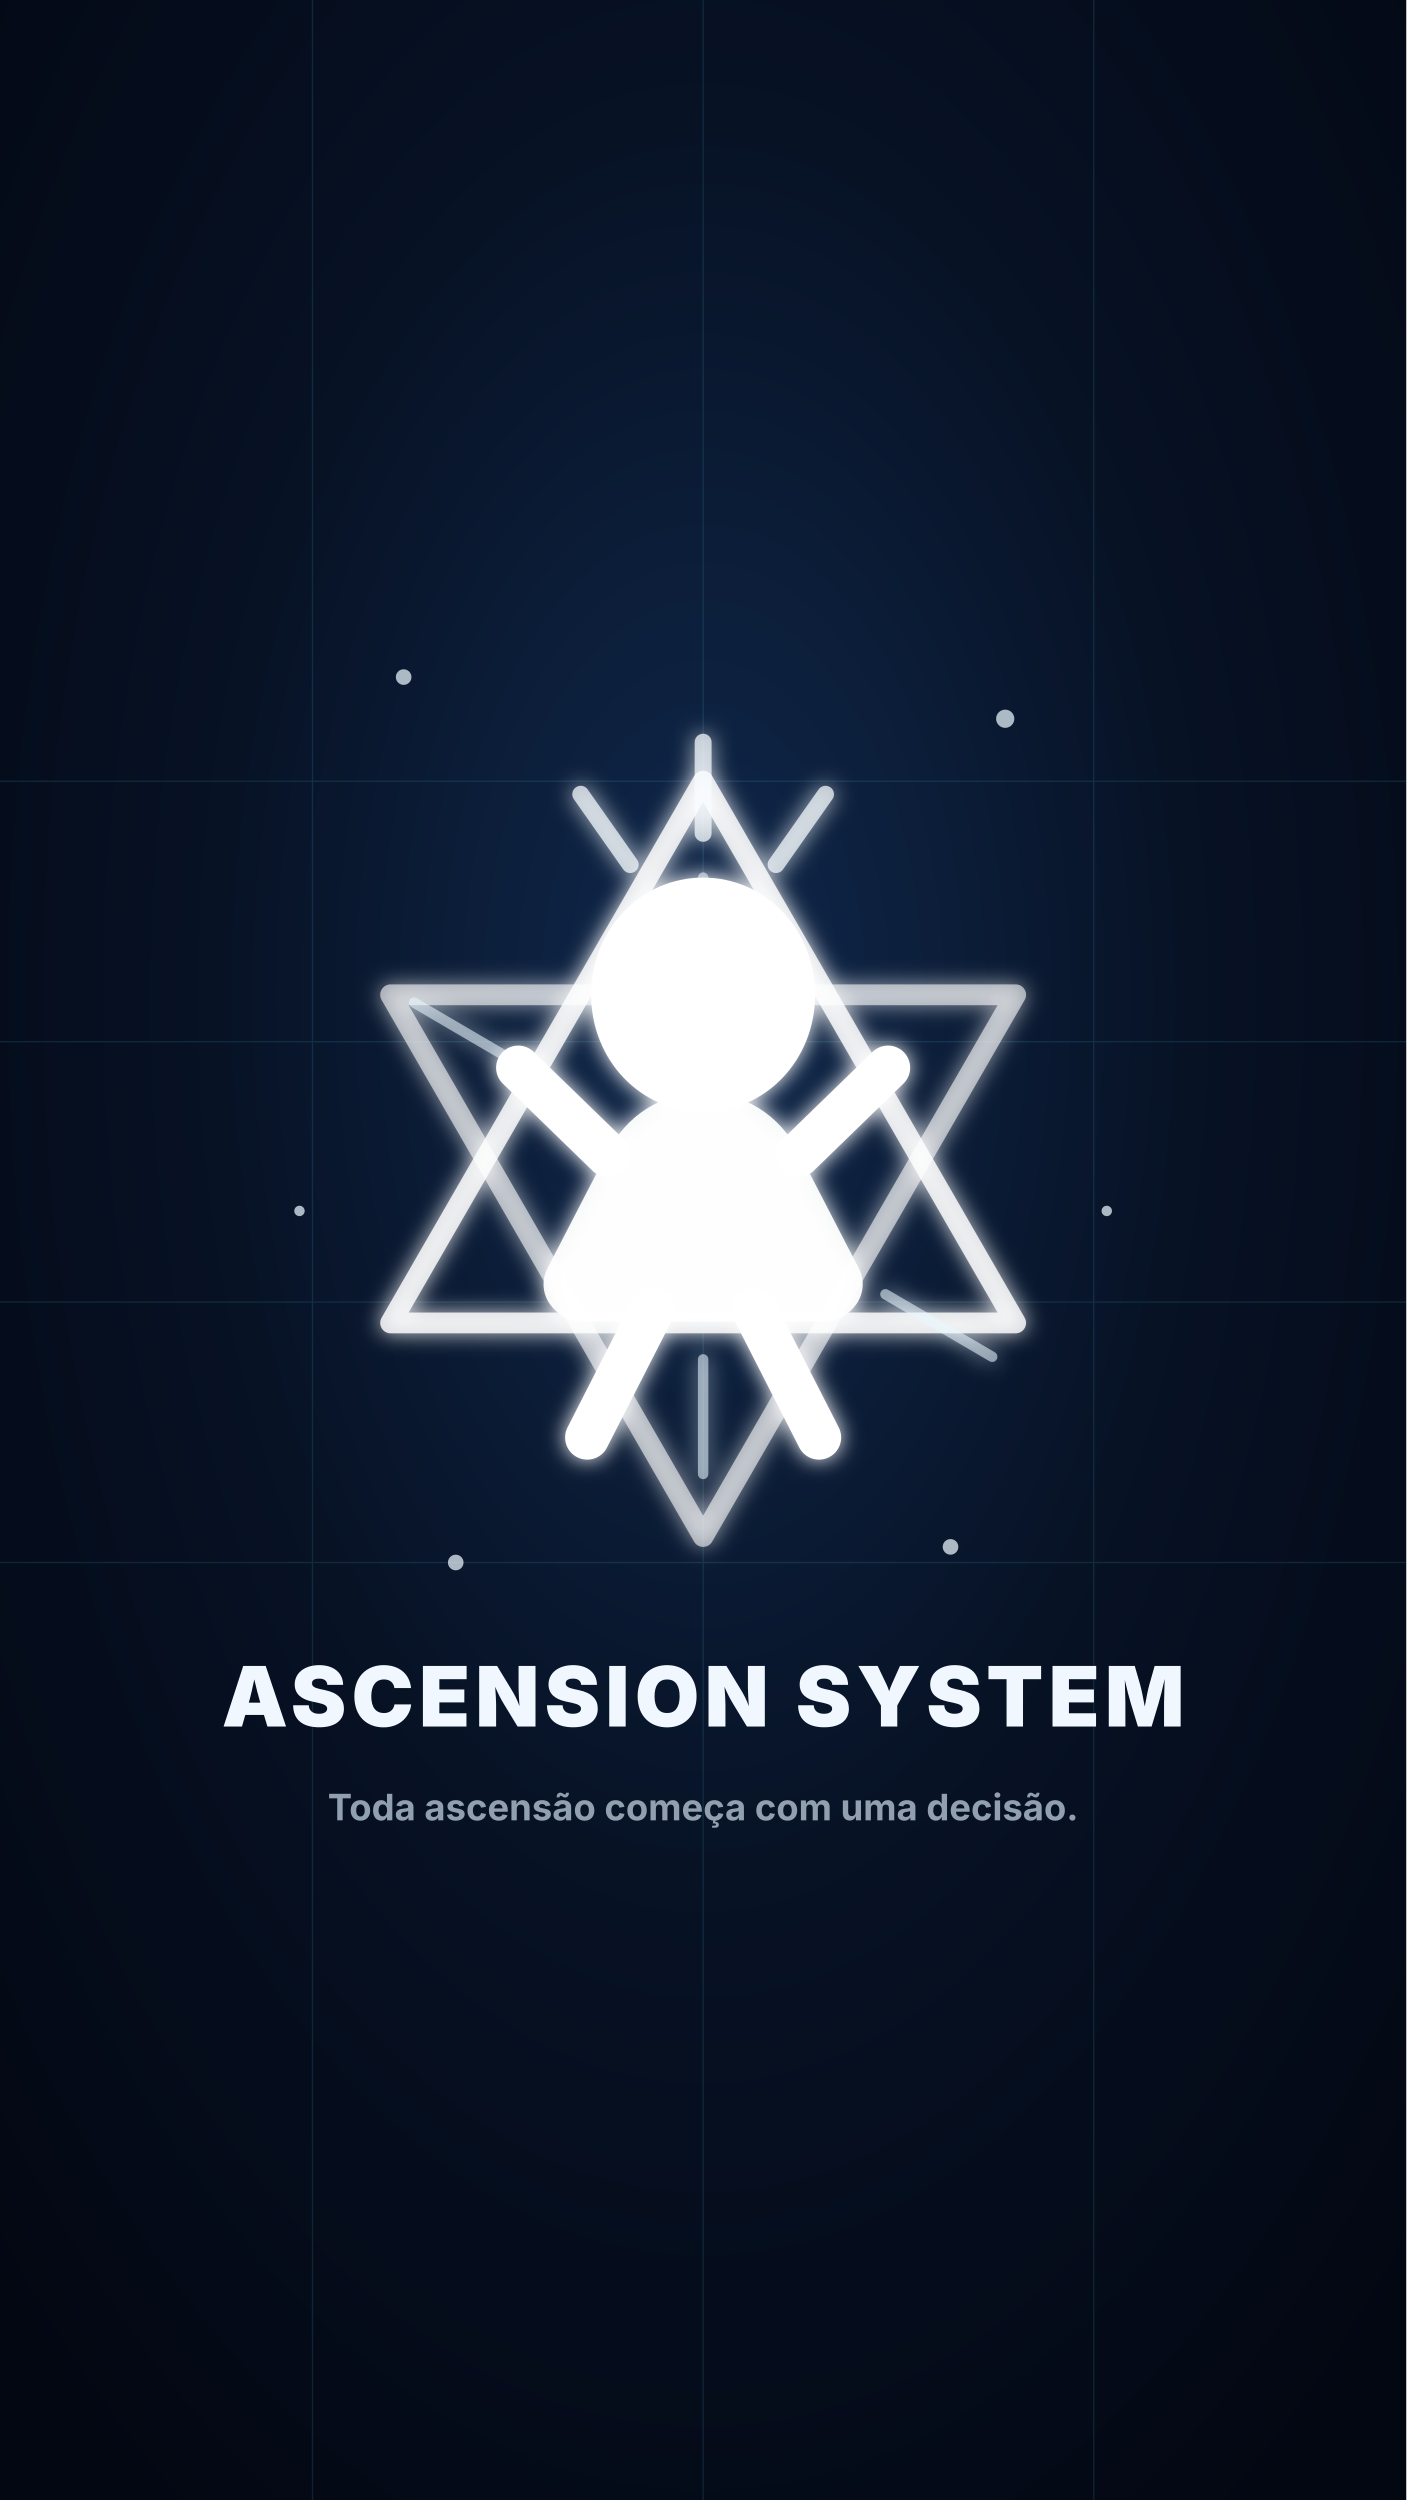
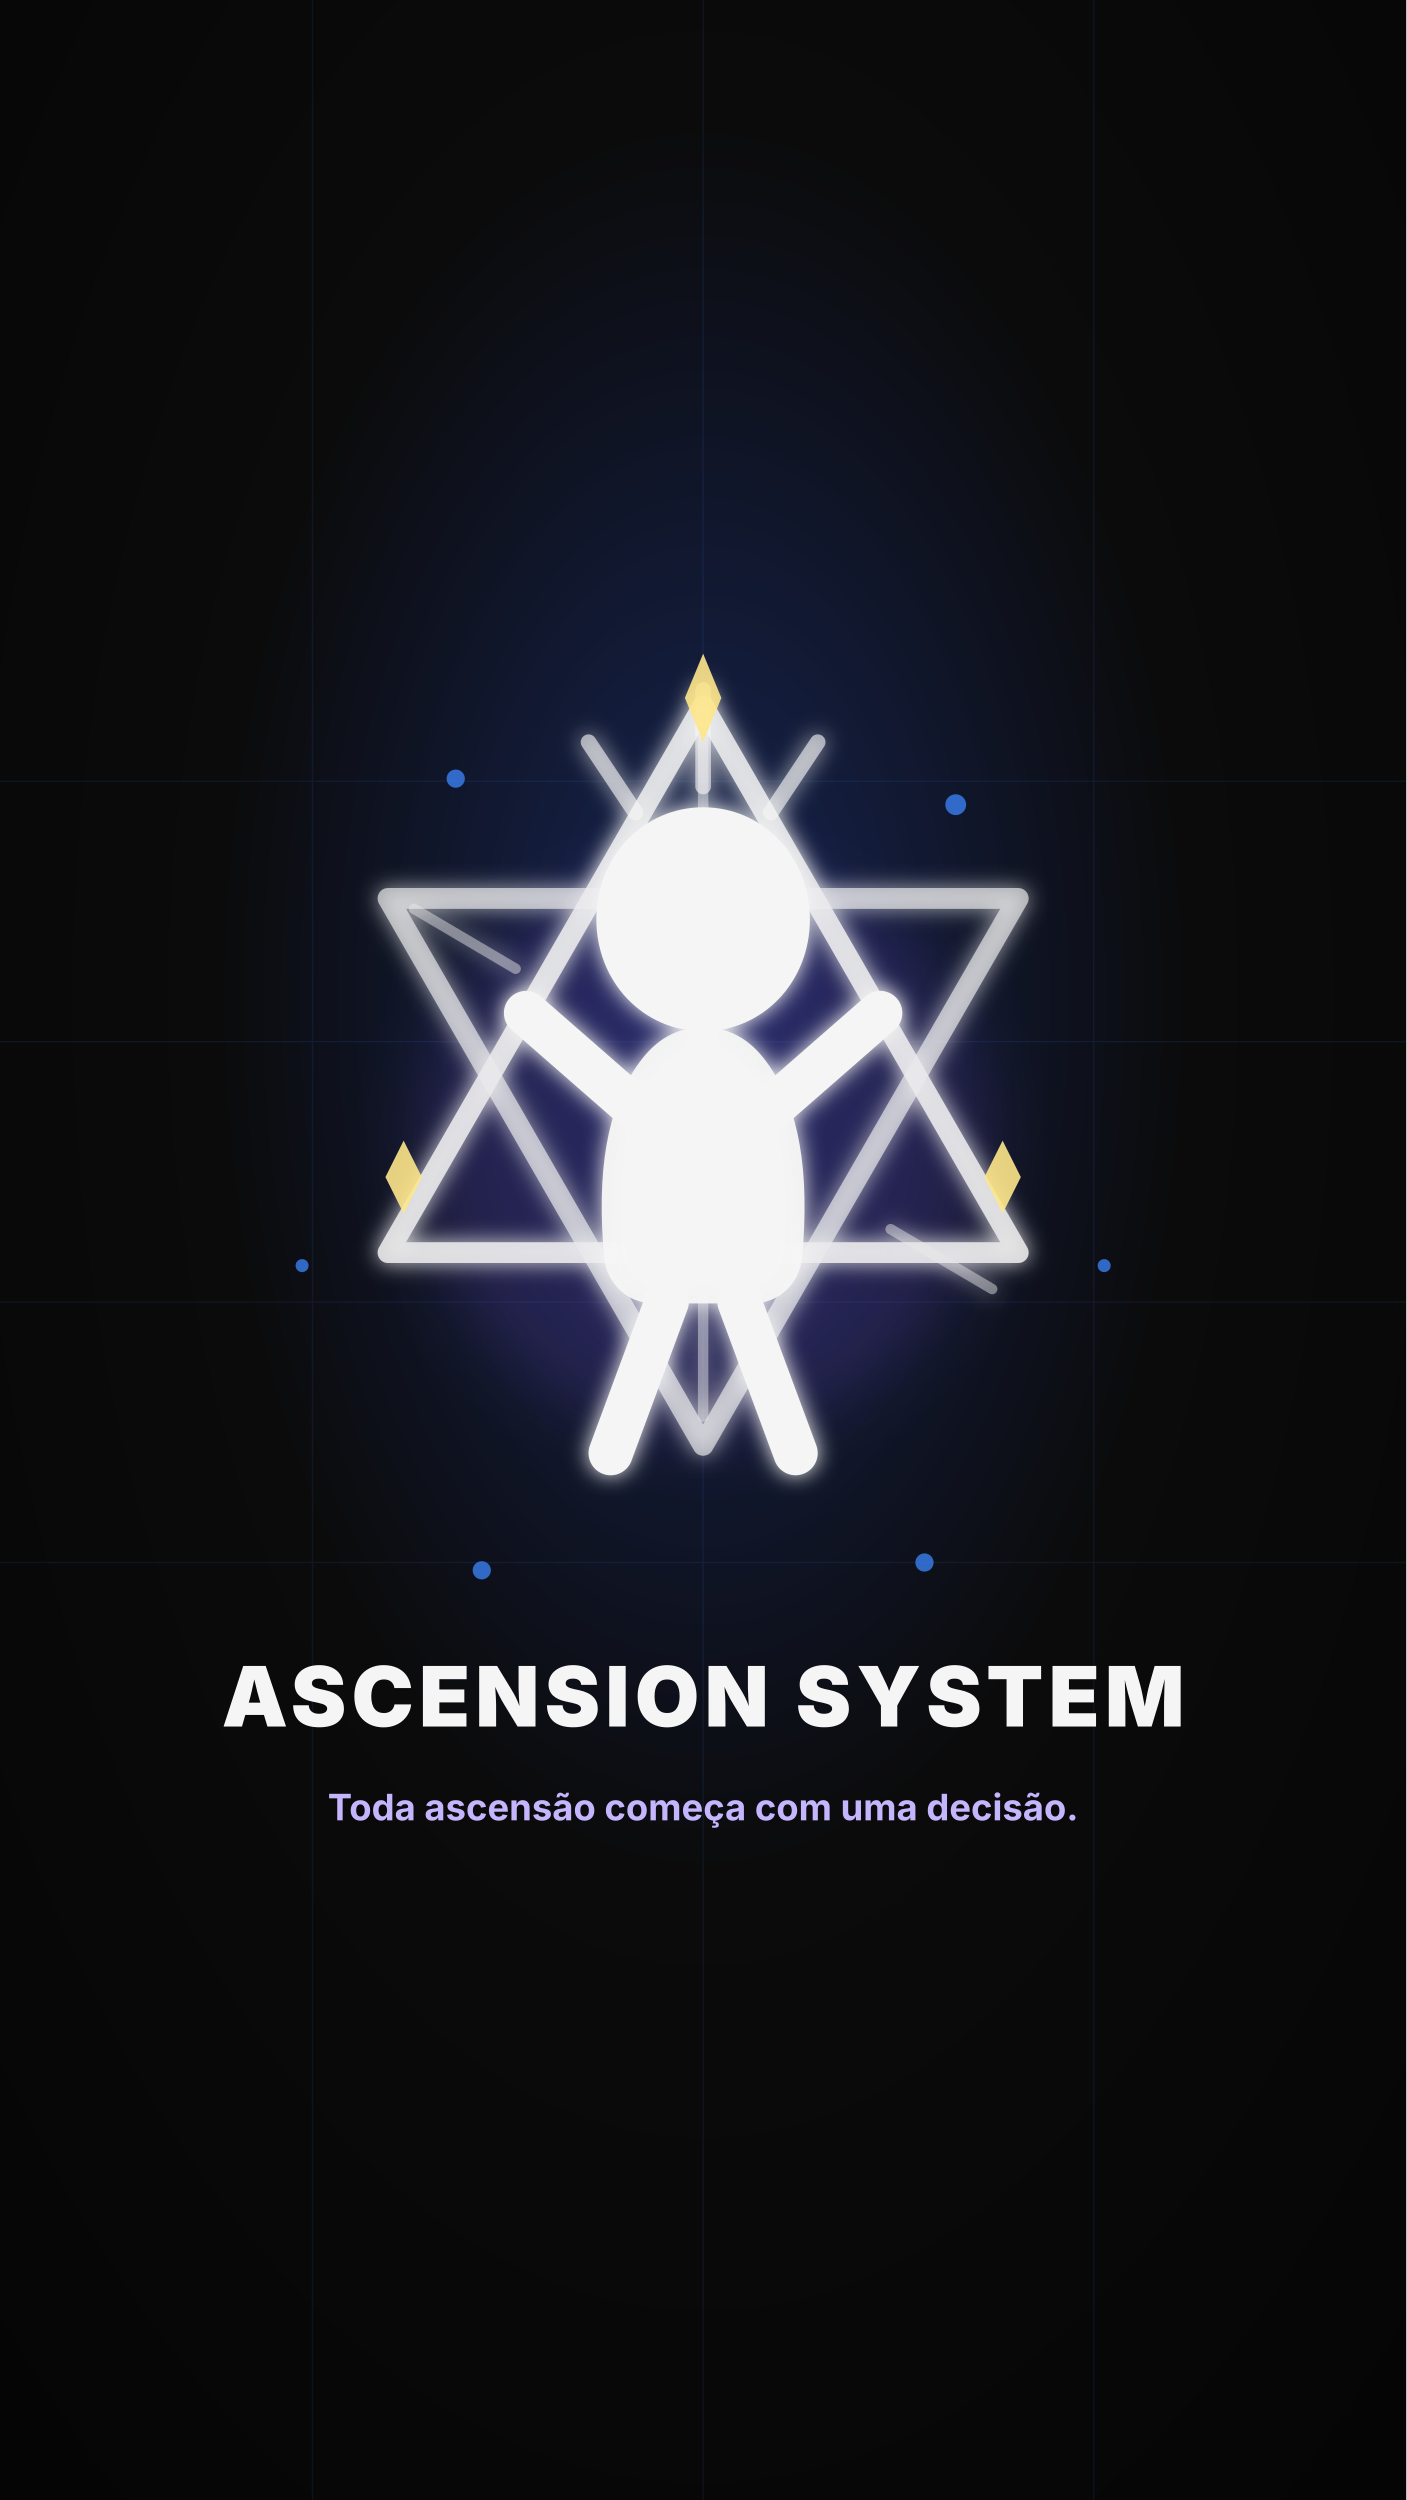
<svg xmlns="http://www.w3.org/2000/svg" viewBox="0 0 1080 1920" role="img" aria-label="Ascension System splash screen">
  <defs>
-     <radialGradient id="bg" cx="50%" cy="40%" r="72%">
-       <stop offset="0" stop-color="#10294d" />
-       <stop offset="0.48" stop-color="#071225" />
-       <stop offset="1" stop-color="#030712" />
+     <radialGradient id="bg" cx="50%" cy="40%" r="76%">
+       <stop offset="0" stop-color="#172554" />
+       <stop offset="0.46" stop-color="#0B0B0B" />
+       <stop offset="1" stop-color="#050505" />
    </radialGradient>
-     <linearGradient id="body" x1="540" x2="540" y1="694" y2="1058">
-       <stop offset="0" stop-color="#ffffff" />
-       <stop offset="0.45" stop-color="#7eeaff" />
-       <stop offset="1" stop-color="#2f7dff" />
+     <linearGradient id="hex" x1="300" x2="780" y1="520" y2="1120">
+       <stop offset="0" stop-color="#F5F5F5" />
+       <stop offset="0.45" stop-color="#8B5CF6" />
+       <stop offset="1" stop-color="#3B82F6" />
    </linearGradient>
-     <linearGradient id="line" x1="310" x2="770" y1="610" y2="1110">
-       <stop offset="0" stop-color="#ffffff" />
-       <stop offset="0.5" stop-color="#57e7ff" />
-       <stop offset="1" stop-color="#2f7dff" />
+     <linearGradient id="figure" x1="540" x2="540" y1="610" y2="1030">
+       <stop offset="0" stop-color="#F5F5F5" />
+       <stop offset="0.44" stop-color="#93C5FD" />
+       <stop offset="1" stop-color="#3B82F6" />
    </linearGradient>
-     <filter id="glow" x="-50%" y="-50%" width="200%" height="200%">
+     <linearGradient id="gold" x1="430" x2="650" y1="520" y2="1120">
+       <stop offset="0" stop-color="#FDE68A" />
+       <stop offset="1" stop-color="#FBBF24" />
+     </linearGradient>
+     <filter id="glow" x="-55%" y="-55%" width="210%" height="210%">
      <feGaussianBlur stdDeviation="8" result="blur" />
      <feMerge>
        <feMergeNode in="blur" />
        <feMergeNode in="SourceGraphic" />
      </feMerge>
    </filter>
+     <filter id="soft" x="-40%" y="-40%" width="180%" height="180%">
+       <feGaussianBlur stdDeviation="24" />
+     </filter>
  </defs>
  <rect width="1080" height="1920" fill="url(#bg)" />
-   <g opacity=".12" stroke="#57e7ff" stroke-width="1">
+   <g opacity=".1" stroke="#3B82F6" stroke-width="1">
    <path d="M0 600h1080M0 800h1080M0 1000h1080M0 1200h1080" />
    <path d="M240 0v1920M540 0v1920M840 0v1920" />
  </g>
-   <g transform="translate(0 80)" filter="url(#glow)">
-     <path d="M540 520 780 936H300Z" fill="none" stroke="url(#line)" stroke-width="16" stroke-linejoin="round" stroke-opacity=".82" />
-     <path d="M540 1100 300 684h480Z" fill="none" stroke="url(#line)" stroke-width="16" stroke-linejoin="round" stroke-opacity=".58" />
-     <path d="M540 594v88M540 964v88M318 690l82 48M680 914l82 48" fill="none" stroke="#eaf8ff" stroke-width="8" stroke-linecap="round" stroke-opacity=".56" />
-     <path d="M540 594c48 0 86 40 86 90s-38 90-86 90-86-40-86-90 38-90 86-90Z" fill="url(#body)" />
-     <path d="M466 806c15-30 43-47 74-47s59 17 74 47l45 87c11 20-5 42-28 42H449c-23 0-39-22-28-42Z" fill="url(#body)" opacity=".94" />
-     <path d="M467 807 398 740M613 807l69-67M501 926l-50 98M579 926l50 98" fill="none" stroke="url(#body)" stroke-width="34" stroke-linecap="round" />
-     <path d="M540 560v-70M484 584l-38-54M596 584l38-54" fill="none" stroke="#f8fdff" stroke-width="13" stroke-linecap="round" stroke-opacity=".72" />
+   <g transform="translate(0 72)">
+     <circle cx="540" cy="810" r="220" fill="#8B5CF6" opacity=".16" filter="url(#soft)" />
+     <g filter="url(#glow)" opacity=".94">
+       <path d="M540 470 782 890H298Z" fill="none" stroke="url(#hex)" stroke-width="16" stroke-linejoin="round" stroke-opacity=".9" />
+       <path d="M540 1038 298 618h484Z" fill="none" stroke="url(#hex)" stroke-width="16" stroke-linejoin="round" stroke-opacity=".68" />
+       <path d="M540 492v92M540 924v92M318 626l78 46M684 872l78 46" fill="none" stroke="#F5F5F5" stroke-width="8" stroke-linecap="round" stroke-opacity=".46" />
+     </g>
+     <g filter="url(#glow)">
+       <path d="M540 548c46 0 82 38 82 86s-36 86-82 86-82-38-82-86 36-86 82-86Z" fill="url(#figure)" />
+       <path d="M491 744c13-18 29-27 49-27s36 9 49 27c25 34 33 84 27 150-2 20-18 35-38 35h-76c-20 0-36-15-38-35-6-66 2-116 27-150Z" fill="url(#figure)" opacity=".96" />
+       <path d="M491 782 404 706M589 782l87-76M512 928l-43 116M568 928l43 116" fill="none" stroke="url(#figure)" stroke-width="34" stroke-linecap="round" />
+       <path d="M540 532v-74M488 552l-36-54M592 552l36-54" fill="none" stroke="#F5F5F5" stroke-width="12" stroke-linecap="round" stroke-opacity=".62" />
+     </g>
+     <g fill="url(#gold)" opacity=".9">
+       <path d="M540 430 554 464 540 498 526 464Z" />
+       <path d="M310 804 324 832 310 860 296 832Z" />
+       <path d="M770 804 784 832 770 860 756 832Z" />
+     </g>
+     <g fill="#3B82F6" opacity=".78">
+       <circle cx="350" cy="526" r="7" />
+       <circle cx="734" cy="546" r="8" />
+       <circle cx="232" cy="900" r="5" />
+       <circle cx="848" cy="900" r="5" />
+       <circle cx="370" cy="1134" r="7" />
+       <circle cx="710" cy="1128" r="7" />
+     </g>
  </g>
-   <g fill="#eaf8ff" opacity=".72">
-     <circle cx="310" cy="520" r="6" />
-     <circle cx="772" cy="552" r="7" />
-     <circle cx="230" cy="930" r="4" />
-     <circle cx="850" cy="930" r="4" />
-     <circle cx="350" cy="1200" r="6" />
-     <circle cx="730" cy="1188" r="6" />
-   </g>
-   <text x="540" y="1326" text-anchor="middle" fill="#f0f7ff" font-family="Inter, Arial, sans-serif" font-size="64" font-weight="900" letter-spacing="4">ASCENSION SYSTEM</text>
-   <text x="540" y="1398" text-anchor="middle" fill="#91a0af" font-family="Inter, Arial, sans-serif" font-size="28" font-weight="700">Toda ascensão começa com uma decisão.</text>
+   <text x="540" y="1326" text-anchor="middle" fill="#F5F5F5" font-family="Inter, Arial, sans-serif" font-size="64" font-weight="900" letter-spacing="4">ASCENSION SYSTEM</text>
+   <text x="540" y="1398" text-anchor="middle" fill="#C4B5FD" font-family="Inter, Arial, sans-serif" font-size="28" font-weight="700">Toda ascensão começa com uma decisão.</text>
</svg>
